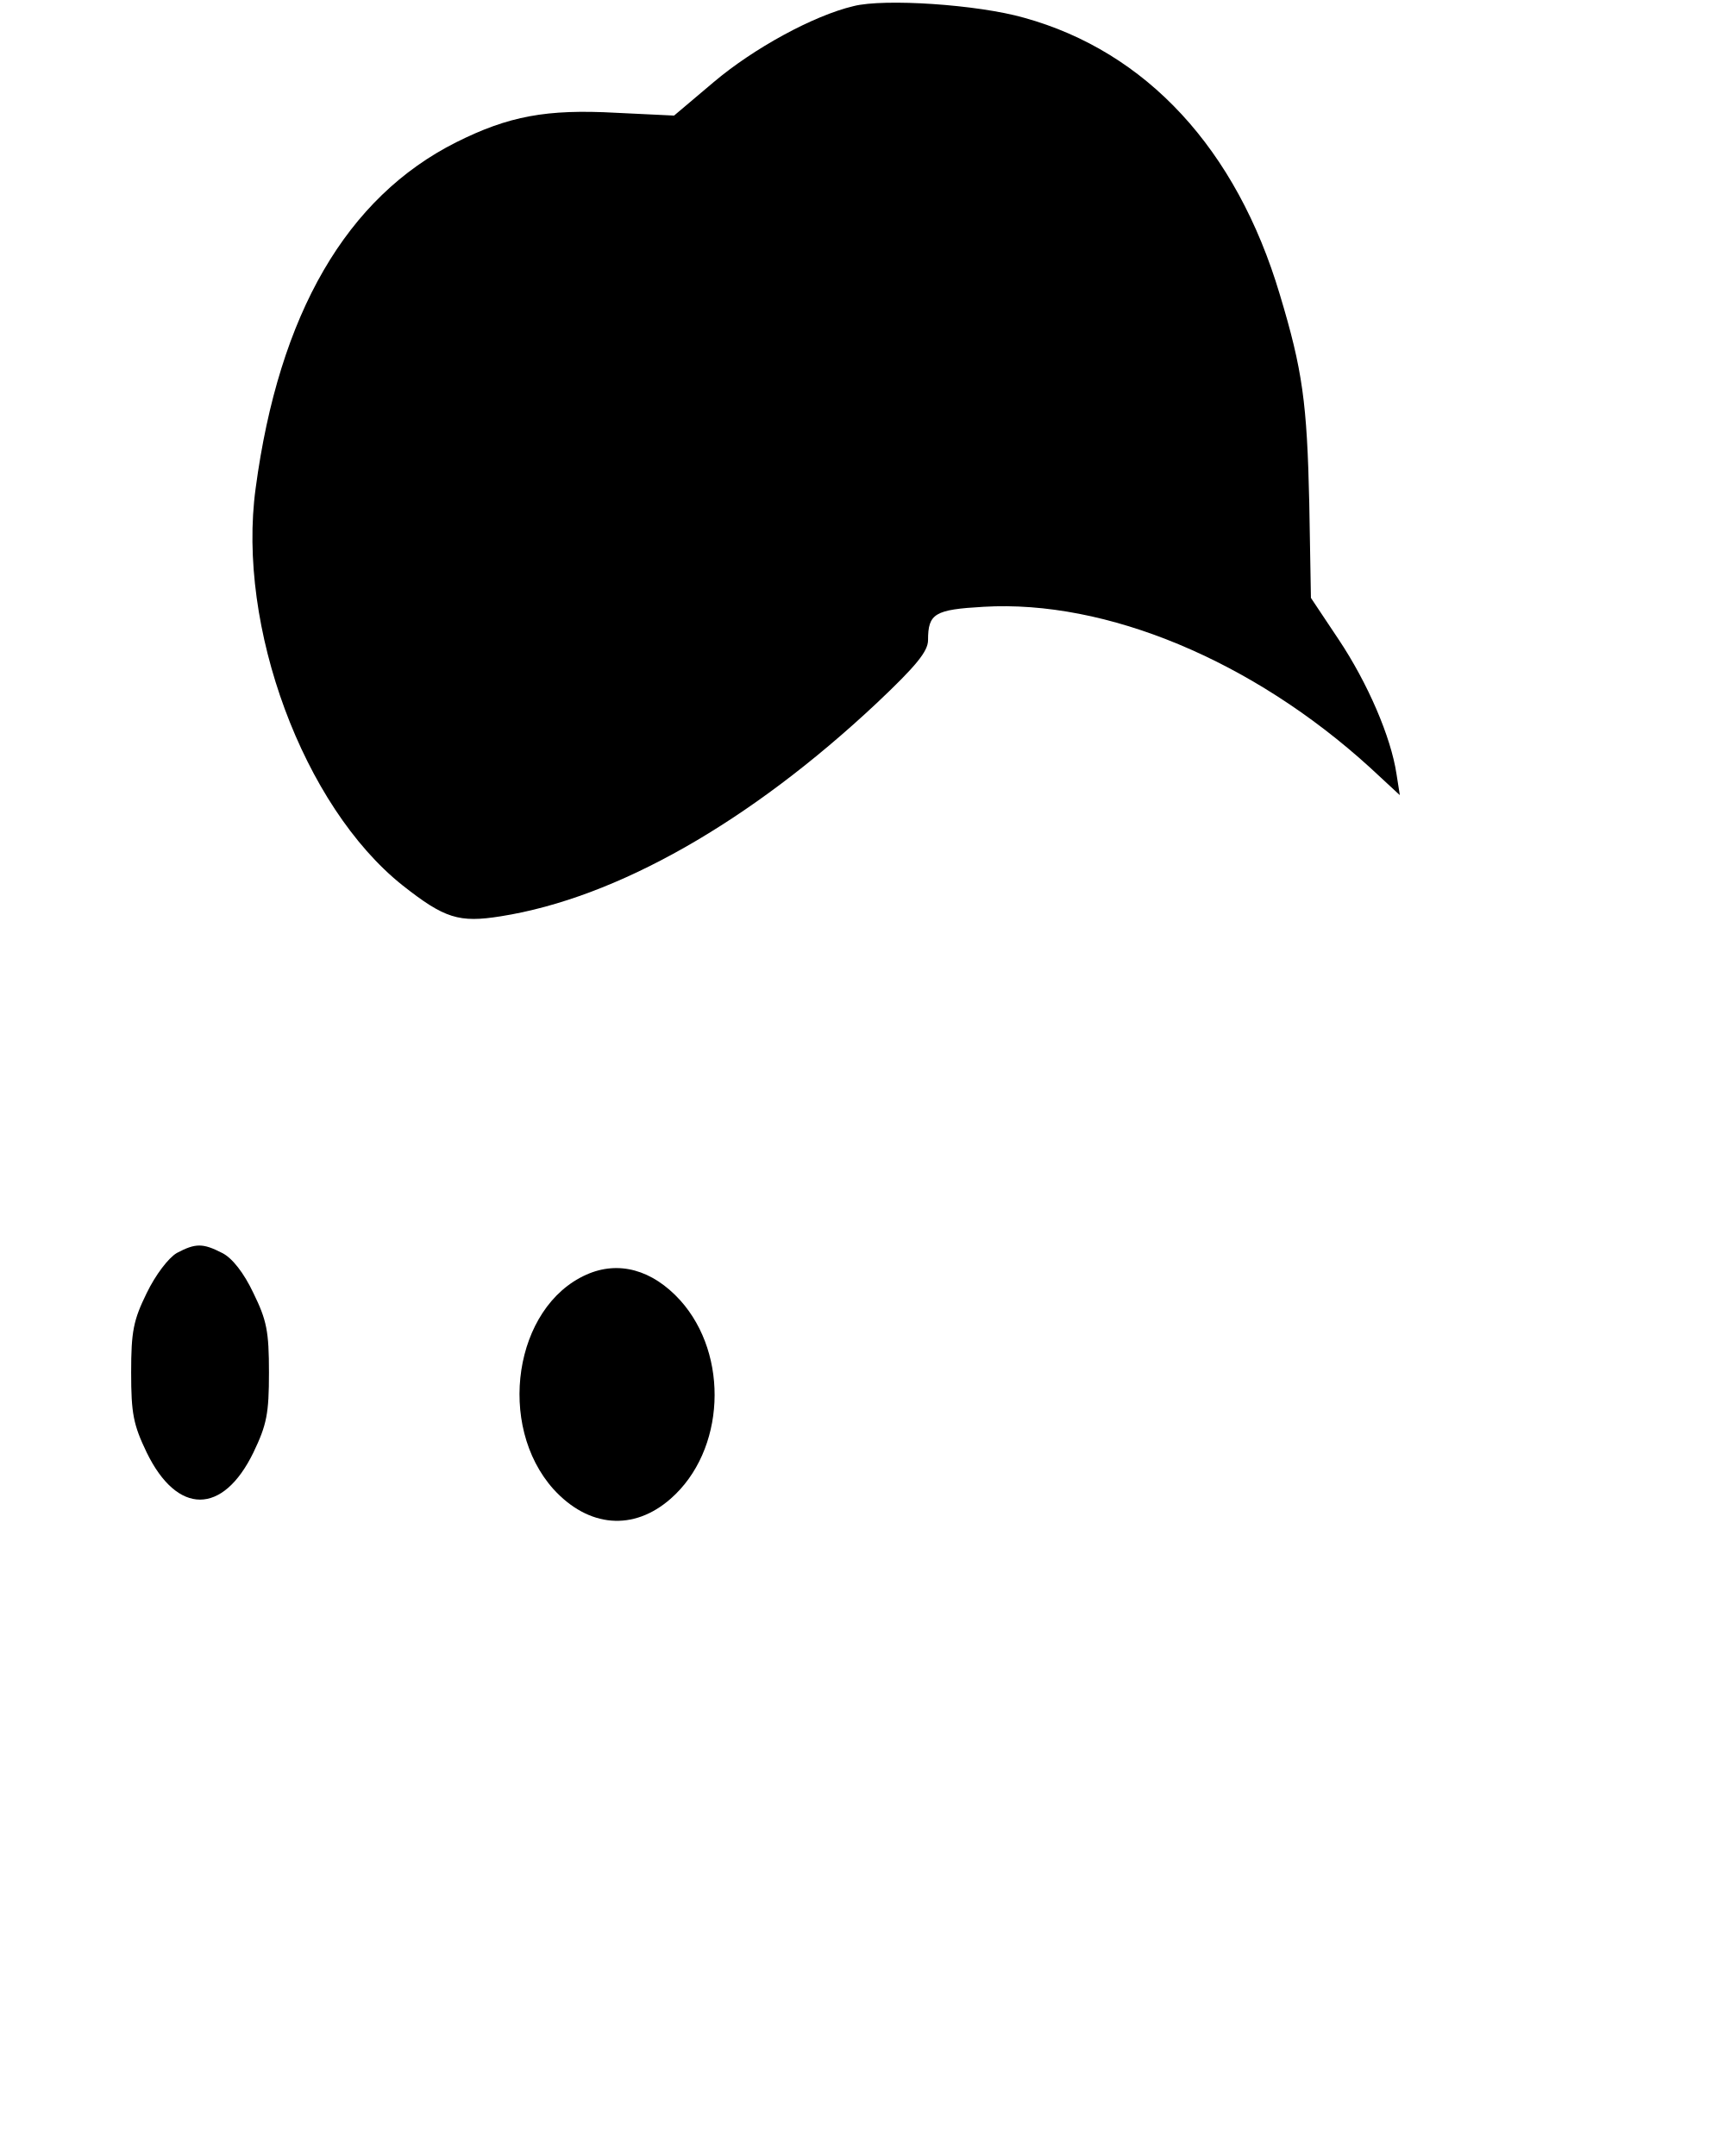
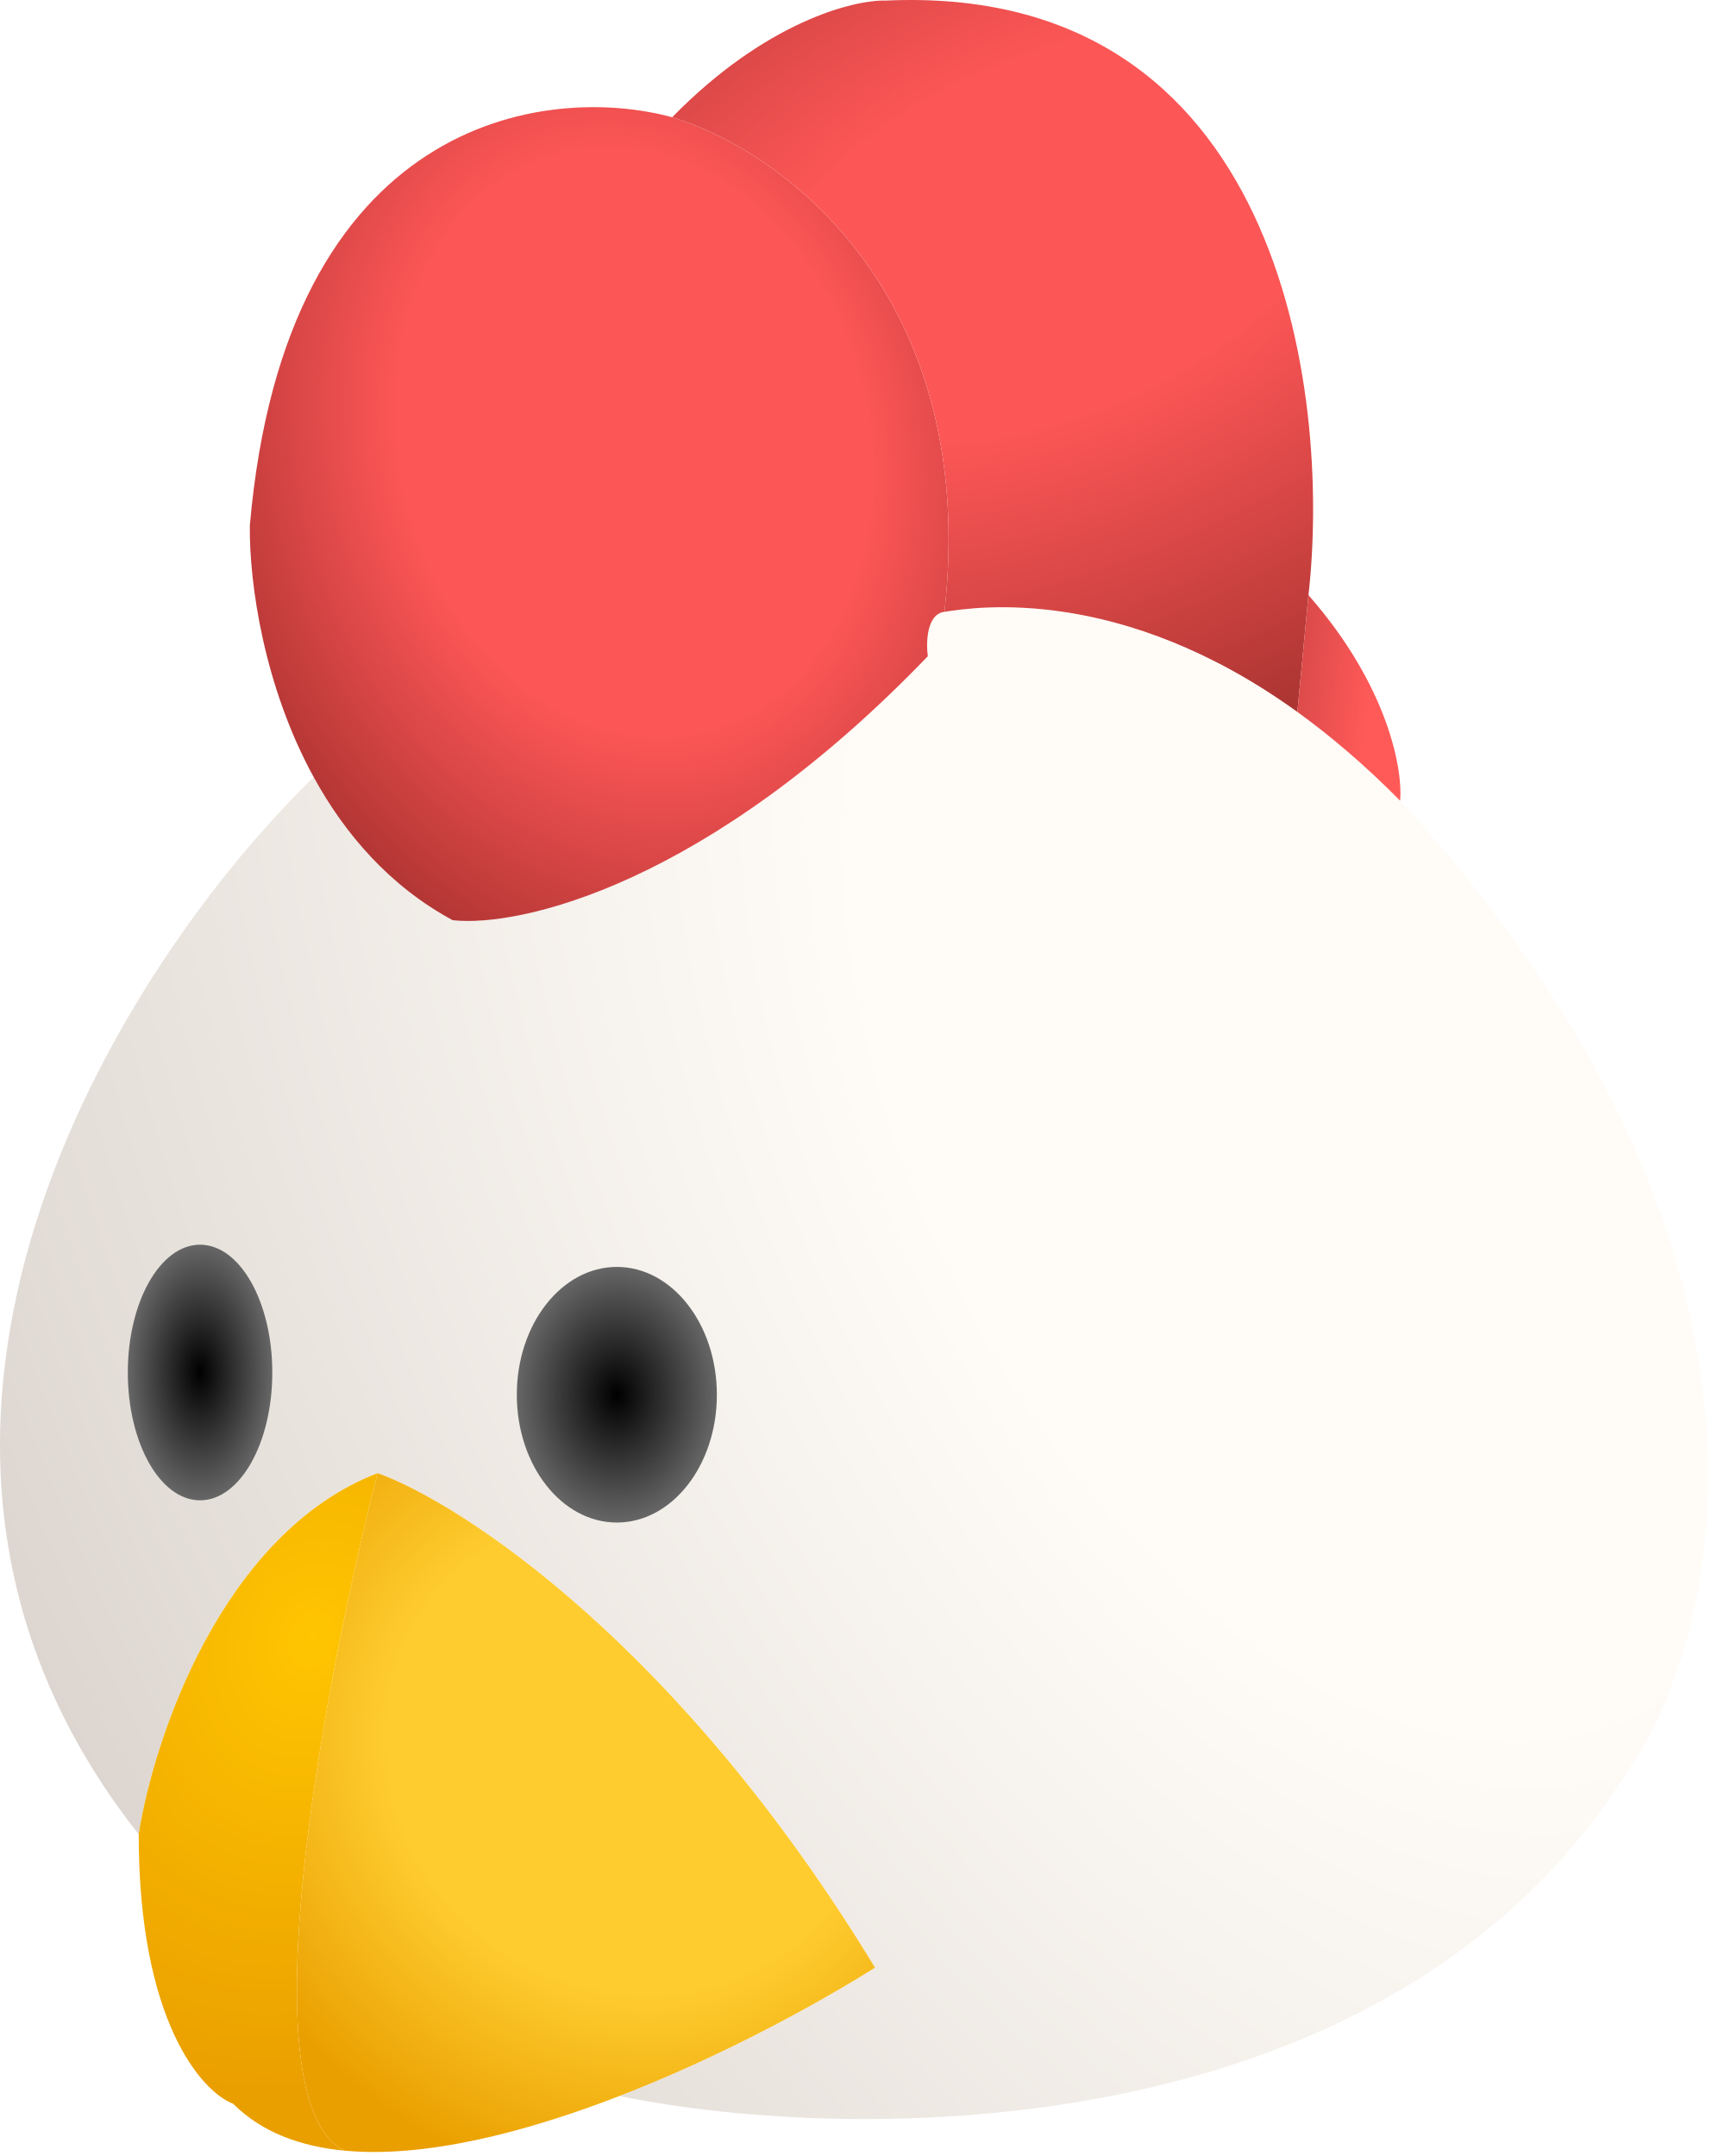
- <svg xmlns="http://www.w3.org/2000/svg" version="1.0" width="308pt" height="388pt" viewBox="0 0 308 388" preserveAspectRatio="xMidYMid meet">
-   <g transform="translate(0,388) scale(0.1,-0.1)" fill="#000000" stroke="none">
-     <path d="M1536 3869 c-72 -17 -180 -76 -252 -137 l-71 -60 -104 5 c-126 7 -194 -6 -288 -53 -197 -99 -319 -308 -361 -623 -34 -249 86 -572 264 -714 76 -60 102 -68 177 -56 209 33 449 170 677 384 71 67 92 93 92 113 0 48 12 55 100 60 221 13 484 -97 695 -289 l54 -50 -6 38 c-10 67 -52 164 -104 242 l-50 75 -3 171 c-4 180 -12 239 -53 375 -78 262 -240 437 -460 498 -84 24 -252 35 -307 21z" />
-     <path d="M318 1625 c-15 -9 -38 -39 -54 -72 -24 -49 -28 -69 -28 -143 0 -74 4 -94 28 -144 55 -113 137 -113 192 0 24 50 28 70 28 144 0 74 -4 94 -28 143 -17 36 -38 63 -56 72 -35 18 -48 18 -82 0z" />
-     <path d="M1055 1586 c-130 -58 -162 -271 -59 -386 63 -69 144 -76 211 -17 98 86 106 258 17 357 -50 55 -111 72 -169 46z" />
-   </g>
+ <svg xmlns="http://www.w3.org/2000/svg" width="308" height="388" viewBox="0 0 308 388" fill="none">
+   <path d="M166.957 118.102C127.357 159.302 93.457 166.935 81.457 165.602C70.089 159.457 62.044 150.067 56.457 139.868C22.123 173.112 -32.243 257.702 24.957 330.102C27.623 312.935 39.957 275.902 67.957 265.102C83.123 270.602 122.257 296.102 157.457 354.102C146.042 361.269 129.148 370.354 111.457 377.204C154.29 386.003 250.557 386.602 292.957 318.602C310.123 294.102 325.957 224.902 251.957 144.102C245.624 137.694 239.428 132.434 233.457 128.123C201.693 105.19 175.537 109.237 169.957 110.102C169.629 110.153 170.145 110.078 169.957 110.102C166.757 110.502 166.623 115.602 166.957 118.102Z" fill="url(#paint0_radial_254_1759)" />
+   <path d="M81.457 165.602C93.457 166.935 127.357 159.302 166.957 118.102C166.623 115.602 166.757 110.502 169.957 110.102C176.357 52.502 139.957 26.768 120.957 21.102C98.29 14.935 51.357 21.002 44.957 94.602C44.854 105.073 47.496 123.511 56.457 139.868C62.044 150.067 70.089 159.457 81.457 165.602Z" fill="url(#paint1_radial_254_1759)" />
+   <path d="M233.457 128.123L235.457 107.102C239.623 70.102 230.257 -3.098 159.457 0.102C153.623 -0.065 137.757 3.902 120.957 21.102C139.957 26.768 176.357 52.502 169.957 110.102C175.537 109.237 201.693 105.19 233.457 128.123Z" fill="url(#paint2_radial_254_1759)" />
+   <path d="M251.957 144.102C252.457 138.602 249.857 123.502 235.457 107.102L233.457 128.123C239.428 132.434 245.624 137.694 251.957 144.102Z" fill="url(#paint3_linear_254_1759)" />
+   <path d="M157.457 354.102C122.257 296.102 83.123 270.602 67.957 265.102C58.471 302.092 44 378.266 62 387.037C76.384 388.391 94.295 383.849 111.457 377.204C129.148 370.354 146.042 361.269 157.457 354.102Z" fill="url(#paint4_radial_254_1759)" />
+   <path d="M67.957 265.102C39.957 275.902 27.623 312.935 24.957 330.102C24.957 363.702 36.29 376.435 41.957 378.602C47.044 383.689 53.973 386.281 62 387.037C44 378.266 58.471 302.092 67.957 265.102Z" fill="url(#paint5_radial_254_1759)" />
+   <ellipse cx="111" cy="251" rx="18" ry="23" fill="url(#paint6_radial_254_1759)" />
+   <ellipse cx="36" cy="247" rx="13" ry="23" fill="url(#paint7_radial_254_1759)" />
+   <defs>
+     <radialGradient id="paint0_radial_254_1759" cx="0" cy="0" r="1" gradientUnits="userSpaceOnUse" gradientTransform="translate(237.5 194) rotate(154.449) scale(252.715 423.947)">
+       <stop offset="0.289" stop-color="#FFFCF7" />
+       <stop offset="1" stop-color="#DDD6D0" />
+     </radialGradient>
+     <radialGradient id="paint1_radial_254_1759" cx="0" cy="0" r="1" gradientUnits="userSpaceOnUse" gradientTransform="translate(114 79.5) rotate(76.7294) scale(108.908 86.0828)">
+       <stop offset="0.49" stop-color="#FC5656" />
+       <stop offset="1" stop-color="#A7312F" />
+     </radialGradient>
+     <radialGradient id="paint2_radial_254_1759" cx="0" cy="0" r="1" gradientUnits="userSpaceOnUse" gradientTransform="translate(189.5 42.5) rotate(66.3871) scale(99.8611 181.678)">
+       <stop offset="0.317" stop-color="#FC5656" />
+       <stop offset="1" stop-color="#A5322F" />
+     </radialGradient>
+     <linearGradient id="paint3_linear_254_1759" x1="246" y1="130" x2="212" y2="125.5" gradientUnits="userSpaceOnUse">
+       <stop stop-color="#FF5A58" />
+       <stop offset="1" stop-color="#A43134" />
+     </linearGradient>
+     <radialGradient id="paint4_radial_254_1759" cx="0" cy="0" r="1" gradientUnits="userSpaceOnUse" gradientTransform="translate(113.5 315.5) rotate(129.005) scale(77.854 83.1509)">
+       <stop offset="0.54" stop-color="#FECC2F" />
+       <stop offset="1" stop-color="#EA9F00" />
+     </radialGradient>
+     <radialGradient id="paint5_radial_254_1759" cx="0" cy="0" r="1" gradientUnits="userSpaceOnUse" gradientTransform="translate(56 295) rotate(107.56) scale(82.8613 65.7557)">
+       <stop stop-color="#FFC501" />
+       <stop offset="1" stop-color="#EA9F00" />
+     </radialGradient>
+     <radialGradient id="paint6_radial_254_1759" cx="0" cy="0" r="1" gradientUnits="userSpaceOnUse" gradientTransform="translate(111 251) rotate(90) scale(23 18)">
+       <stop />
+       <stop offset="1" stop-color="#666666" />
+     </radialGradient>
+     <radialGradient id="paint7_radial_254_1759" cx="0" cy="0" r="1" gradientUnits="userSpaceOnUse" gradientTransform="translate(36 247) rotate(90) scale(23 13)">
+       <stop />
+       <stop offset="1" stop-color="#666666" />
+     </radialGradient>
+   </defs>
</svg>
